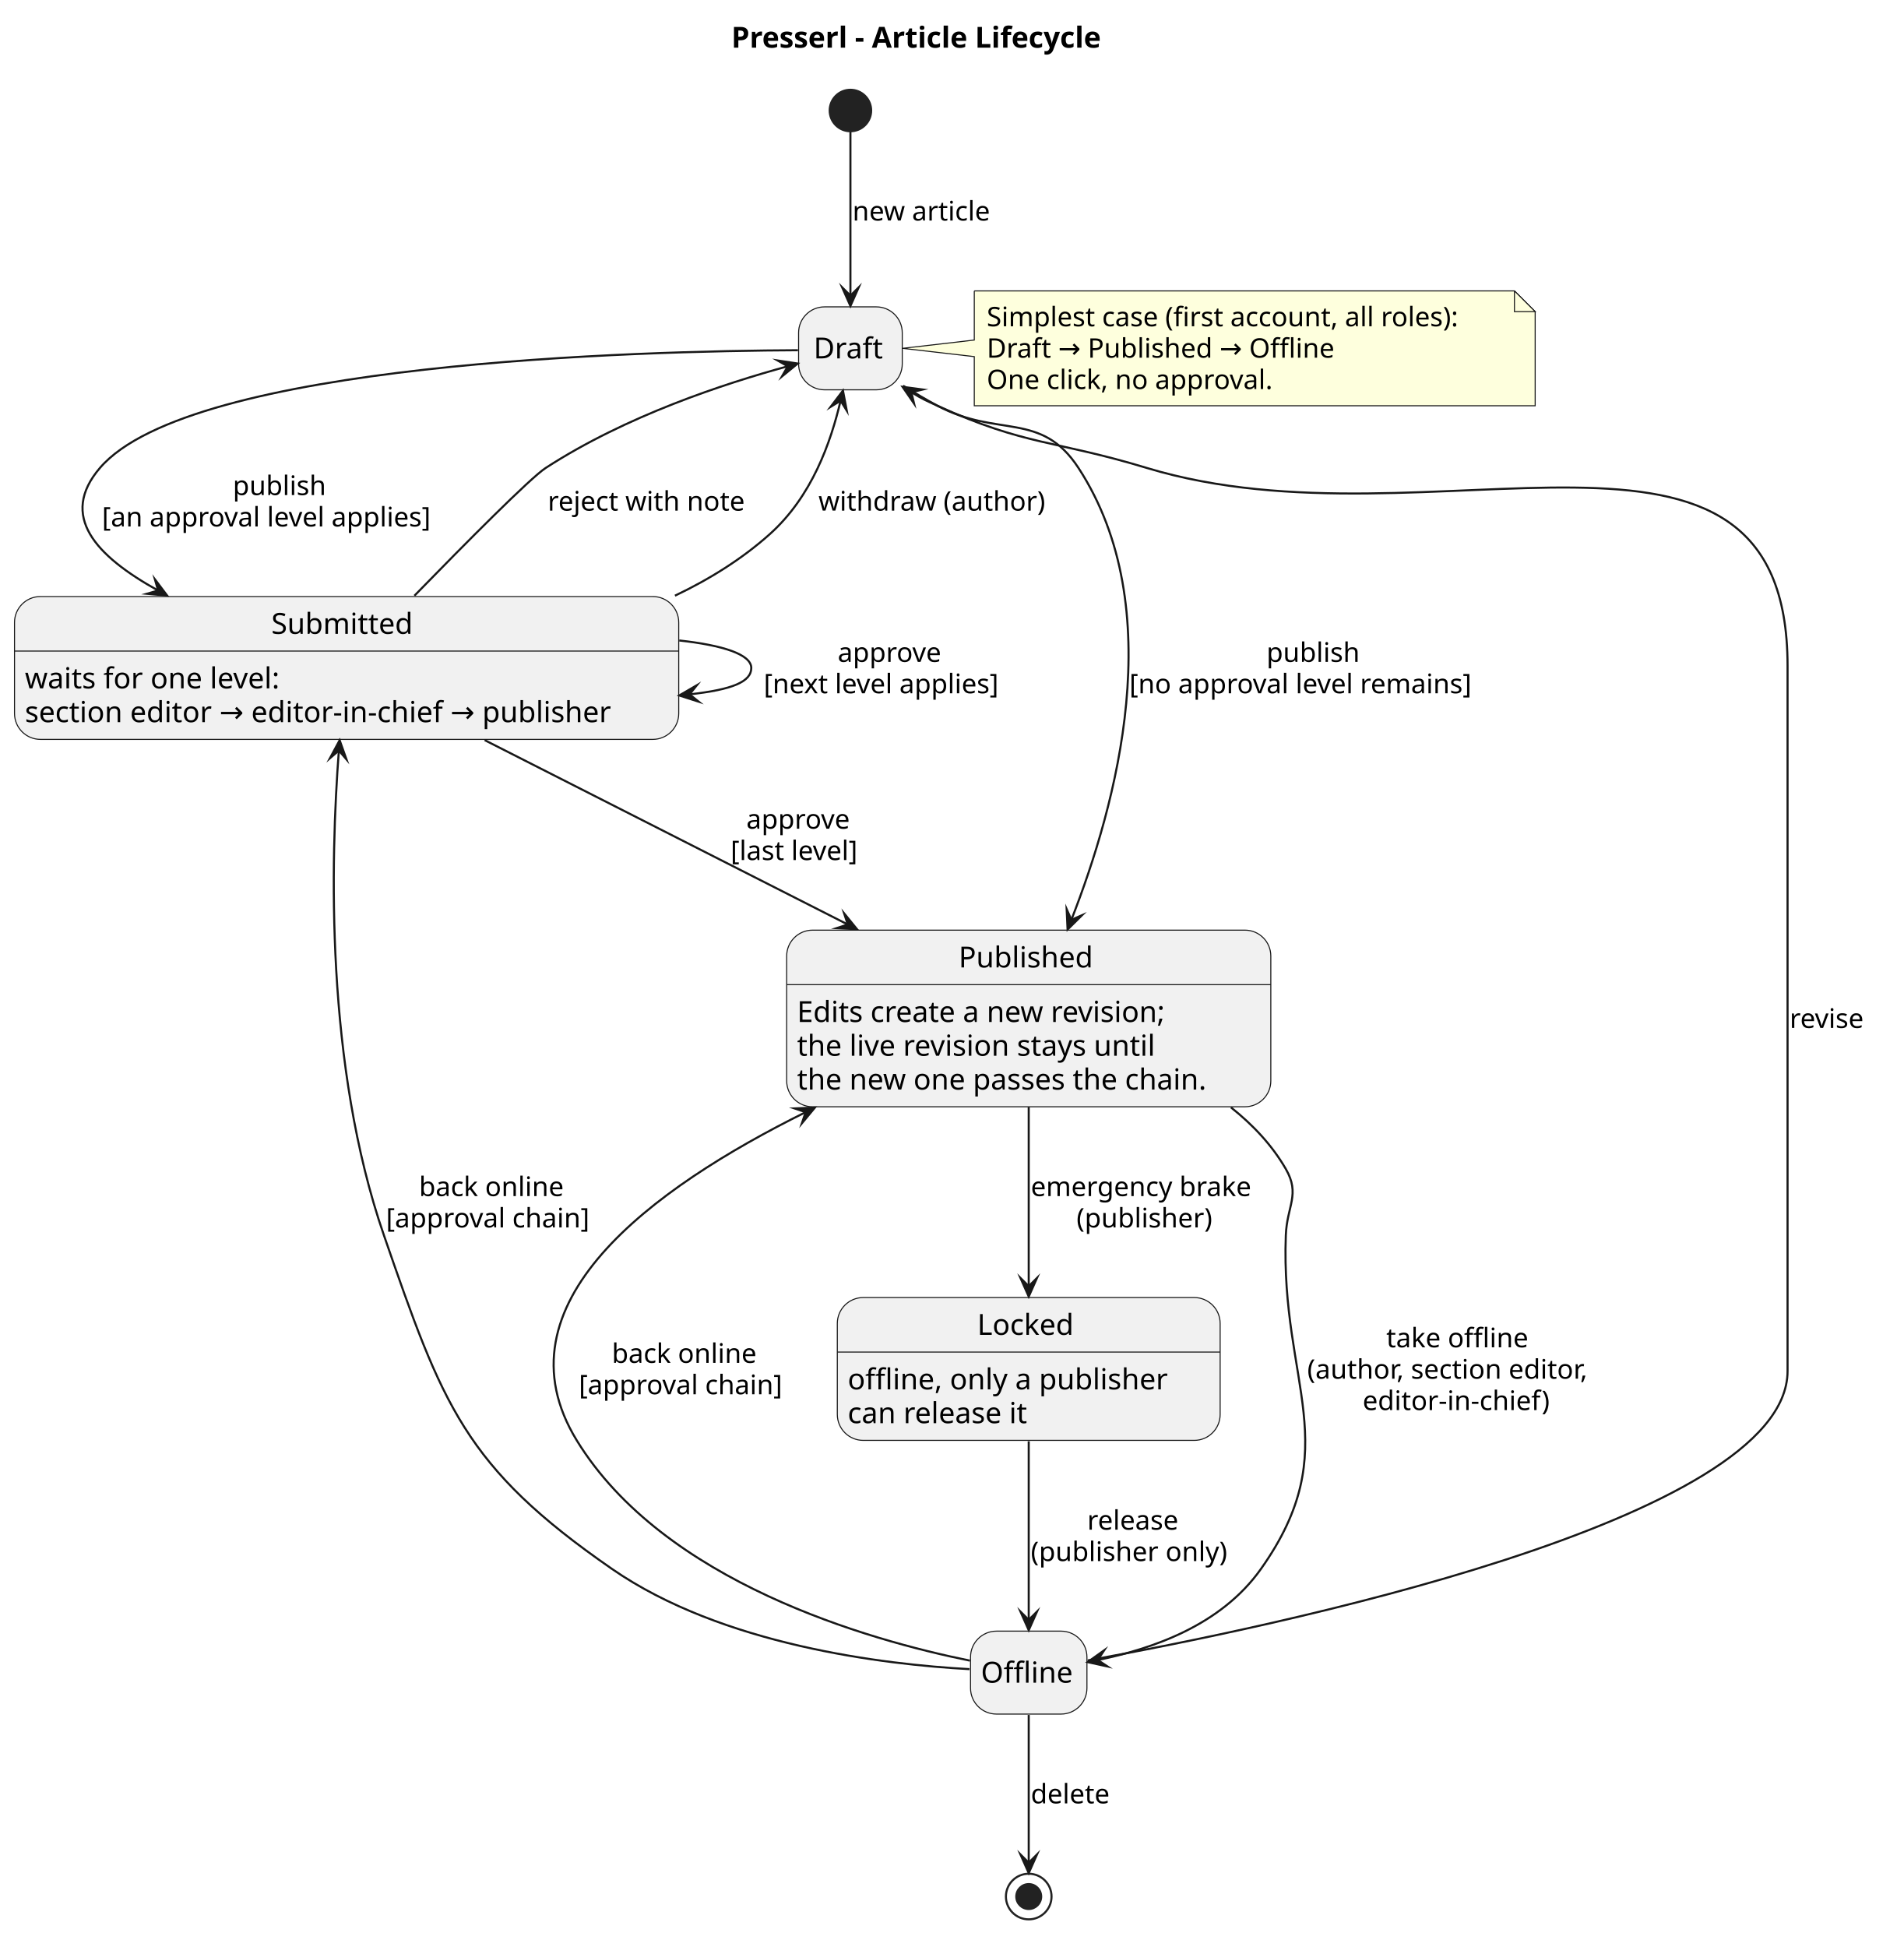
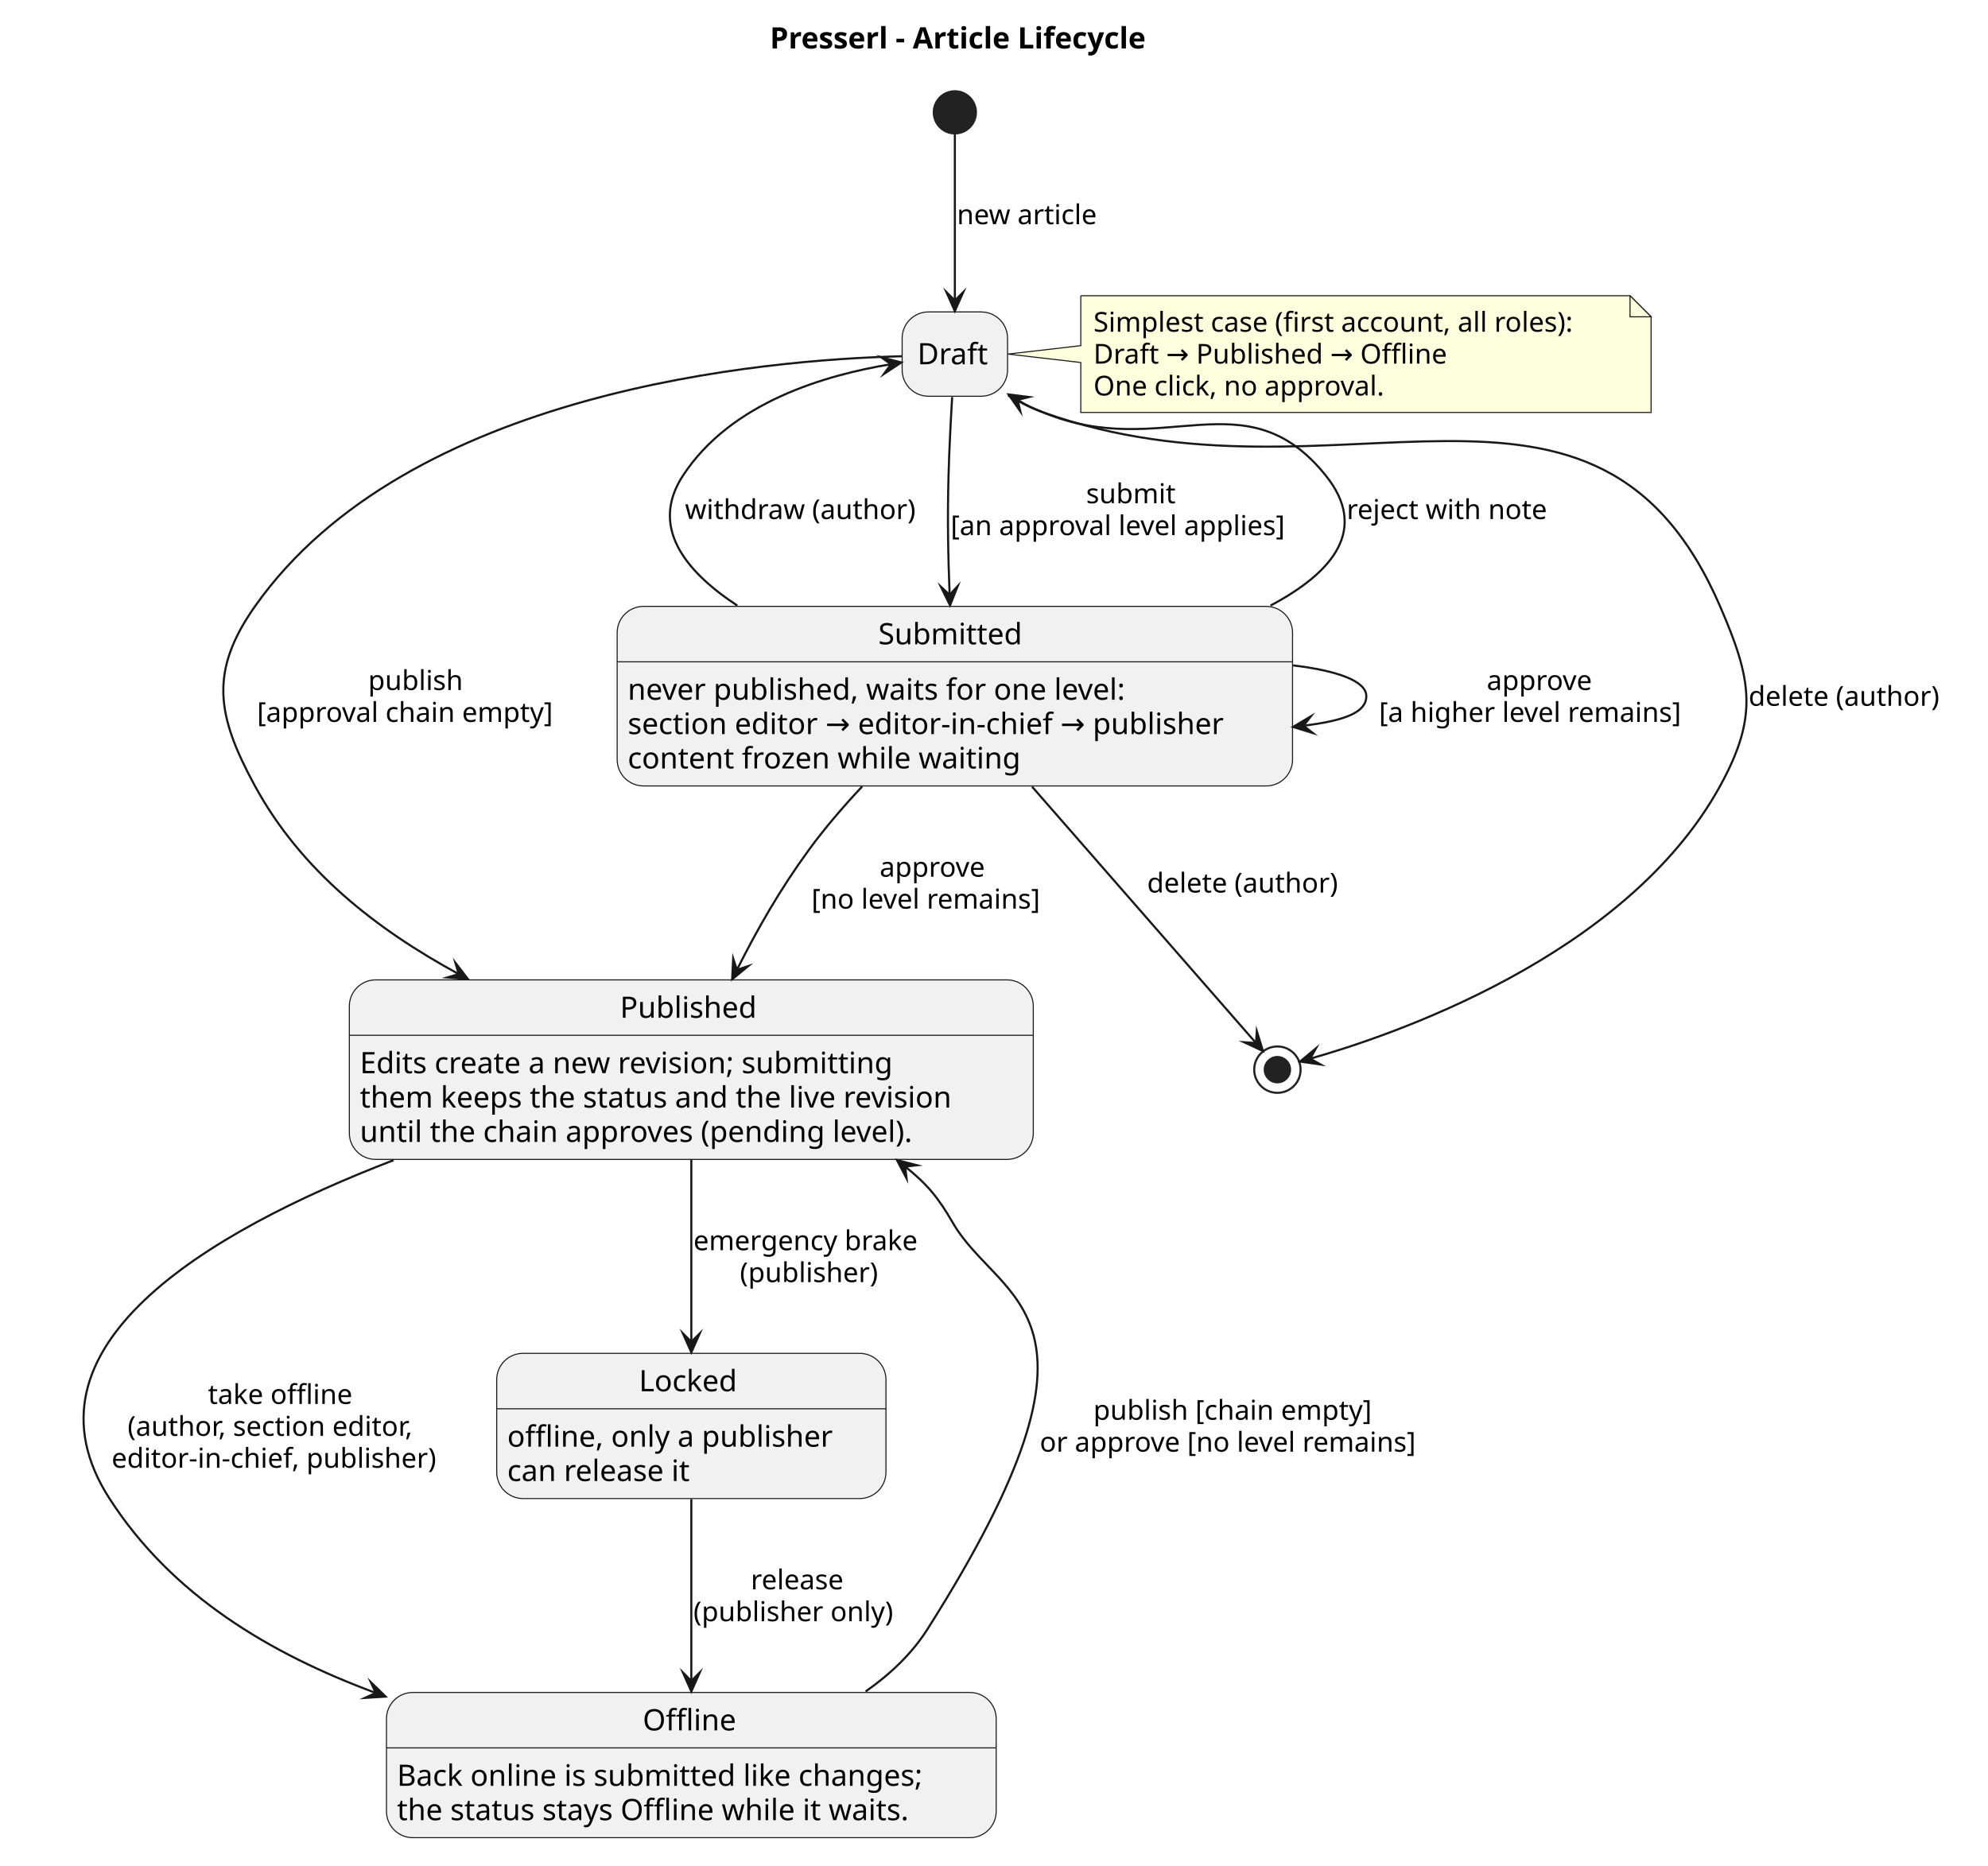
- <svg xmlns="http://www.w3.org/2000/svg" contentStyleType="text/css" data-diagram-type="STATE" height="939px" preserveAspectRatio="none" style="width:918px;height:939px;background:#FFFFFF;" version="1.1" viewBox="0 0 918 939" width="918px" zoomAndPan="magnify">
+ <svg xmlns="http://www.w3.org/2000/svg" contentStyleType="text/css" data-diagram-type="STATE" height="885px" preserveAspectRatio="none" style="width:943px;height:885px;background:#FFFFFF;" version="1.1" viewBox="0 0 943 885" width="943px" zoomAndPan="magnify">
  <defs />
  <g>
    <g class="title" data-source-line="1">
-       <text fill="#000000" font-family="Sans-Serif" font-size="14" font-weight="700" lengthAdjust="spacing" textLength="206.103" x="352.748" y="22.995">Presserl - Article Lifecycle</text>
+       <text fill="#000000" font-family="Sans-Serif" font-size="14" font-weight="700" lengthAdjust="spacing" textLength="206.103" x="365.199" y="22.995">Presserl - Article Lifecycle</text>
    </g>
-     <g class="entity" data-qualified-name="Submitted" data-source-line="23" id="ent0001">
-       <rect fill="#F1F1F1" height="68.891" rx="12.5" ry="12.5" style="stroke:#181818;stroke-width:0.5;" width="320.364" x="7" y="287.697" />
-       <line style="stroke:#181818;stroke-width:0.5;" x1="7" x2="327.364" y1="313.994" y2="313.994" />
-       <text fill="#000000" font-family="Sans-Serif" font-size="14" lengthAdjust="spacing" textLength="72.652" x="130.856" y="305.692">Submitted</text>
-       <text fill="#000000" font-family="Sans-Serif" font-size="14" lengthAdjust="spacing" textLength="133.362" x="12" y="331.989">waits for one level:</text>
-       <text fill="#000000" font-family="Sans-Serif" font-size="14" lengthAdjust="spacing" textLength="300.364" x="12" y="348.286">section editor → editor-in-chief → publisher</text>
+     <g class="entity" data-qualified-name="Submitted" data-source-line="22" id="ent0001">
+       <rect fill="#F1F1F1" height="85.188" rx="12.5" ry="12.5" style="stroke:#181818;stroke-width:0.5;" width="320.364" x="292.75" y="287.687" />
+       <line style="stroke:#181818;stroke-width:0.5;" x1="292.75" x2="613.114" y1="313.984" y2="313.984" />
+       <text fill="#000000" font-family="Sans-Serif" font-size="14" lengthAdjust="spacing" textLength="72.652" x="416.606" y="305.682">Submitted</text>
+       <text fill="#000000" font-family="Sans-Serif" font-size="14" lengthAdjust="spacing" textLength="254.946" x="297.75" y="331.979">never published, waits for one level:</text>
+       <text fill="#000000" font-family="Sans-Serif" font-size="14" lengthAdjust="spacing" textLength="300.364" x="297.75" y="348.276">section editor → editor-in-chief → publisher</text>
+       <text fill="#000000" font-family="Sans-Serif" font-size="14" lengthAdjust="spacing" textLength="198.81" x="297.75" y="364.573">content frozen while waiting</text>
    </g>
    <g class="entity" data-qualified-name="Published" data-source-line="25" id="ent0002">
-       <rect fill="#F1F1F1" height="85.188" rx="12.5" ry="12.5" style="stroke:#181818;stroke-width:0.5;" width="233.514" x="379.43" y="448.587" />
-       <line style="stroke:#181818;stroke-width:0.5;" x1="379.43" x2="612.944" y1="474.884" y2="474.884" />
-       <text fill="#000000" font-family="Sans-Serif" font-size="14" lengthAdjust="spacing" textLength="67.648" x="462.363" y="466.582">Published</text>
-       <text fill="#000000" font-family="Sans-Serif" font-size="14" lengthAdjust="spacing" textLength="194.352" x="384.43" y="492.879">Edits create a new revision;</text>
-       <text fill="#000000" font-family="Sans-Serif" font-size="14" lengthAdjust="spacing" textLength="188.576" x="384.43" y="509.176">the live revision stays until</text>
-       <text fill="#000000" font-family="Sans-Serif" font-size="14" lengthAdjust="spacing" textLength="213.514" x="384.43" y="525.473">the new one passes the chain.</text>
+       <rect fill="#F1F1F1" height="85.188" rx="12.5" ry="12.5" style="stroke:#181818;stroke-width:0.5;" width="324.432" x="165.71" y="464.877" />
+       <line style="stroke:#181818;stroke-width:0.5;" x1="165.71" x2="490.142" y1="491.174" y2="491.174" />
+       <text fill="#000000" font-family="Sans-Serif" font-size="14" lengthAdjust="spacing" textLength="67.648" x="294.102" y="482.872">Published</text>
+       <text fill="#000000" font-family="Sans-Serif" font-size="14" lengthAdjust="spacing" textLength="274.012" x="170.71" y="509.169">Edits create a new revision; submitting</text>
+       <text fill="#000000" font-family="Sans-Serif" font-size="14" lengthAdjust="spacing" textLength="304.432" x="170.71" y="525.466">them keeps the status and the live revision</text>
+       <text fill="#000000" font-family="Sans-Serif" font-size="14" lengthAdjust="spacing" textLength="284.594" x="170.71" y="541.763">until the chain approves (pending level).</text>
    </g>
-     <g class="entity" data-qualified-name="Locked" data-source-line="28" id="ent0003">
-       <rect fill="#F1F1F1" height="68.891" rx="12.5" ry="12.5" style="stroke:#181818;stroke-width:0.5;" width="184.644" x="403.86" y="625.777" />
-       <line style="stroke:#181818;stroke-width:0.5;" x1="403.86" x2="588.504" y1="652.074" y2="652.074" />
-       <text fill="#000000" font-family="Sans-Serif" font-size="14" lengthAdjust="spacing" textLength="49.67" x="471.347" y="643.772">Locked</text>
-       <text fill="#000000" font-family="Sans-Serif" font-size="14" lengthAdjust="spacing" textLength="164.644" x="408.86" y="670.069">offline, only a publisher</text>
-       <text fill="#000000" font-family="Sans-Serif" font-size="14" lengthAdjust="spacing" textLength="94.787" x="408.86" y="686.366">can release it</text>
+     <g class="entity" data-qualified-name="Offline" data-source-line="28" id="ent0003">
+       <rect fill="#F1F1F1" height="68.891" rx="12.5" ry="12.5" style="stroke:#181818;stroke-width:0.5;" width="289.22" x="183.32" y="802.957" />
+       <line style="stroke:#181818;stroke-width:0.5;" x1="183.32" x2="472.54" y1="829.254" y2="829.254" />
+       <text fill="#000000" font-family="Sans-Serif" font-size="14" lengthAdjust="spacing" textLength="46.143" x="304.859" y="820.952">Offline</text>
+       <text fill="#000000" font-family="Sans-Serif" font-size="14" lengthAdjust="spacing" textLength="269.22" x="188.32" y="847.249">Back online is submitted like changes;</text>
+       <text fill="#000000" font-family="Sans-Serif" font-size="14" lengthAdjust="spacing" textLength="263.026" x="188.32" y="863.546">the status stays Offline while it waits.</text>
    </g>
-     <g class="start_entity" data-qualified-name=".start." data-source-line="6" id="ent0004">
-       <ellipse cx="410.18" cy="53.297" fill="#222222" rx="10" ry="10" style="stroke:#222222;stroke-width:1;" />
+     <g class="entity" data-qualified-name="Locked" data-source-line="30" id="ent0004">
+       <rect fill="#F1F1F1" height="68.891" rx="12.5" ry="12.5" style="stroke:#181818;stroke-width:0.5;" width="184.644" x="235.61" y="642.067" />
+       <line style="stroke:#181818;stroke-width:0.5;" x1="235.61" x2="420.254" y1="668.364" y2="668.364" />
+       <text fill="#000000" font-family="Sans-Serif" font-size="14" lengthAdjust="spacing" textLength="49.67" x="303.097" y="660.062">Locked</text>
+       <text fill="#000000" font-family="Sans-Serif" font-size="14" lengthAdjust="spacing" textLength="164.644" x="240.61" y="686.359">offline, only a publisher</text>
+       <text fill="#000000" font-family="Sans-Serif" font-size="14" lengthAdjust="spacing" textLength="94.787" x="240.61" y="702.656">can release it</text>
    </g>
-     <rect fill="#F1F1F1" height="40" rx="12.5" ry="12.5" style="stroke:#181818;stroke-width:0.5;" width="50" x="385.18" y="147.997" />
-     <text fill="#000000" font-family="Sans-Serif" font-size="14" lengthAdjust="spacing" textLength="35.533" x="392.413" y="172.844">Draft</text>
-     <rect fill="#F1F1F1" height="40" rx="12.5" ry="12.5" style="stroke:#181818;stroke-width:0.5;" width="56.143" x="468.11" y="786.667" />
-     <text fill="#000000" font-family="Sans-Serif" font-size="14" lengthAdjust="spacing" textLength="46.143" x="473.11" y="811.514">Offline</text>
-     <g class="end_entity" data-qualified-name=".end." data-source-line="21" id="ent0020">
-       <ellipse cx="496.18" cy="914.667" fill="none" rx="11" ry="11" style="stroke:#222222;stroke-width:1;" />
-       <ellipse cx="496.18" cy="914.667" fill="#222222" rx="6" ry="6" style="stroke:#222222;stroke-width:1;" />
+     <g class="start_entity" data-qualified-name=".start." data-source-line="6" id="ent0005">
+       <ellipse cx="452.93" cy="53.297" fill="#222222" rx="10" ry="10" style="stroke:#222222;stroke-width:1;" />
    </g>
-     <g class="entity" data-qualified-name="GMN22" data-source-line="32" id="ent0023">
-       <path d="M469.92,140.297 L469.92,163.997 L435.32,167.997 L469.92,171.997 L469.92,195.695 A0,0 0 0 0 469.92,195.695 L740.446,195.695 A0,0 0 0 0 740.446,195.695 L740.446,150.297 L730.446,140.297 L469.92,140.297 A0,0 0 0 0 469.92,140.297" fill="#FEFFDD" style="stroke:#181818;stroke-width:0.5;" />
-       <path d="M730.446,140.297 L730.446,150.297 L740.446,150.297 L730.446,140.297" fill="#FEFFDD" style="stroke:#181818;stroke-width:0.5;" />
-       <text fill="#000000" font-family="Sans-Serif" font-size="13" lengthAdjust="spacing" textLength="249.526" x="475.92" y="157.364">Simplest case (first account, all roles):</text>
-       <text fill="#000000" font-family="Sans-Serif" font-size="13" lengthAdjust="spacing" textLength="176.973" x="475.92" y="172.497">Draft → Published → Offline</text>
-       <text fill="#000000" font-family="Sans-Serif" font-size="13" lengthAdjust="spacing" textLength="149.411" x="475.92" y="187.629">One click, no approval.</text>
+     <rect fill="#F1F1F1" height="40" rx="12.5" ry="12.5" style="stroke:#181818;stroke-width:0.5;" width="50" x="427.93" y="147.987" />
+     <text fill="#000000" font-family="Sans-Serif" font-size="14" lengthAdjust="spacing" textLength="35.533" x="435.163" y="172.834">Draft</text>
+     <g class="end_entity" data-qualified-name=".end." data-source-line="14" id="ent0014">
+       <ellipse cx="605.93" cy="507.477" fill="none" rx="11" ry="11" style="stroke:#222222;stroke-width:1;" />
+       <ellipse cx="605.93" cy="507.477" fill="#222222" rx="6" ry="6" style="stroke:#222222;stroke-width:1;" />
    </g>
-     <g class="link" data-entity-1="ent0004" data-entity-2="ent0005" data-link-type="dependency" data-source-line="6" id="lnk6">
-       <path d="M410.18,63.527 C410.18,81.817 410.18,118.047 410.18,142.577" fill="none" id="*start*-to-Draft" style="stroke:#181818;stroke-width:1;" />
-       <polygon fill="#181818" points="410.18,147.577,414.18,138.577,410.18,142.577,406.18,138.577,410.18,147.577" style="stroke:#181818;stroke-width:1;stroke-linejoin:miter;stroke-miterlimit:10;" />
-       <text fill="#000000" font-family="Sans-Serif" font-size="13" lengthAdjust="spacing" textLength="71.779" x="411.18" y="106.364">new article</text>
+     <g class="entity" data-qualified-name="GMN21" data-source-line="34" id="ent0022">
+       <path d="M512.67,140.297 L512.67,163.987 L478.07,167.987 L512.67,171.987 L512.67,195.695 A0,0 0 0 0 512.67,195.695 L783.196,195.695 A0,0 0 0 0 783.196,195.695 L783.196,150.297 L773.196,140.297 L512.67,140.297 A0,0 0 0 0 512.67,140.297" fill="#FEFFDD" style="stroke:#181818;stroke-width:0.5;" />
+       <path d="M773.196,140.297 L773.196,150.297 L783.196,150.297 L773.196,140.297" fill="#FEFFDD" style="stroke:#181818;stroke-width:0.5;" />
+       <text fill="#000000" font-family="Sans-Serif" font-size="13" lengthAdjust="spacing" textLength="249.526" x="518.67" y="157.364">Simplest case (first account, all roles):</text>
+       <text fill="#000000" font-family="Sans-Serif" font-size="13" lengthAdjust="spacing" textLength="176.973" x="518.67" y="172.497">Draft → Published → Offline</text>
+       <text fill="#000000" font-family="Sans-Serif" font-size="13" lengthAdjust="spacing" textLength="149.411" x="518.67" y="187.629">One click, no approval.</text>
    </g>
-     <g class="link" data-entity-1="ent0005" data-entity-2="ent0002" data-link-type="dependency" data-source-line="8" id="lnk7">
-       <path d="M435.58,186.007 C440.97,189.367 446.7,192.767 452.18,195.697 C481.31,211.267 502.14,198.027 520.18,225.697 C564.37,293.487 538.512,387.971 516.742,443.62" fill="none" id="Draft-to-Published" style="stroke:#181818;stroke-width:1;" />
-       <polygon fill="#181818" points="514.92,448.277,521.924,441.353,516.742,443.62,514.474,438.438,514.92,448.277" style="stroke:#181818;stroke-width:1;stroke-linejoin:miter;stroke-miterlimit:10;" />
-       <text fill="#000000" font-family="Sans-Serif" font-size="13" lengthAdjust="spacing" textLength="46.979" x="610.852" y="319.214">publish</text>
-       <text fill="#000000" font-family="Sans-Serif" font-size="13" lengthAdjust="spacing" textLength="179.283" x="544.7" y="334.347">[no approval level remains]</text>
+     <g class="link" data-entity-1="ent0005" data-entity-2="ent0006" data-link-type="dependency" data-source-line="6" id="lnk7">
+       <path d="M452.93,63.517 C452.93,81.807 452.93,118.037 452.93,142.577" fill="none" id="*start*-to-Draft" style="stroke:#181818;stroke-width:1;" />
+       <polygon fill="#181818" points="452.93,147.577,456.93,138.577,452.93,142.577,448.93,138.577,452.93,147.577" style="stroke:#181818;stroke-width:1;stroke-linejoin:miter;stroke-miterlimit:10;" />
+       <text fill="#000000" font-family="Sans-Serif" font-size="13" lengthAdjust="spacing" textLength="71.779" x="453.93" y="106.364">new article</text>
    </g>
-     <g class="link" data-entity-1="ent0005" data-entity-2="ent0001" data-link-type="dependency" data-source-line="9" id="lnk8">
-       <path d="M384.87,168.907 C309.96,169.237 91.86,174.647 48.18,225.697 C28.38,248.837 46.019,268.02 76.259,284.81" fill="none" id="Draft-to-Submitted" style="stroke:#181818;stroke-width:1;" />
-       <polygon fill="#181818" points="80.63,287.237,74.703,279.371,76.259,284.81,70.82,286.365,80.63,287.237" style="stroke:#181818;stroke-width:1;stroke-linejoin:miter;stroke-miterlimit:10;" />
-       <text fill="#000000" font-family="Sans-Serif" font-size="13" lengthAdjust="spacing" textLength="46.979" x="112.272" y="238.764">publish</text>
-       <text fill="#000000" font-family="Sans-Serif" font-size="13" lengthAdjust="spacing" textLength="173.164" x="49.18" y="253.897">[an approval level applies]</text>
+     <g class="link" data-entity-1="ent0006" data-entity-2="ent0002" data-link-type="dependency" data-source-line="8" id="lnk8">
+       <path d="M427.73,169.017 C363.45,170.627 193.37,184.857 120.93,287.687 C99.12,318.647 102.82,339.627 120.93,372.877 C142.93,413.257 178.559,440.886 217.589,462.136" fill="none" id="Draft-to-Published" style="stroke:#181818;stroke-width:1;" />
+       <polygon fill="#181818" points="221.98,464.527,215.988,456.71,217.589,462.136,212.163,463.736,221.98,464.527" style="stroke:#181818;stroke-width:1;stroke-linejoin:miter;stroke-miterlimit:10;" />
+       <text fill="#000000" font-family="Sans-Serif" font-size="13" lengthAdjust="spacing" textLength="46.979" x="174.619" y="327.354">publish</text>
+       <text fill="#000000" font-family="Sans-Serif" font-size="13" lengthAdjust="spacing" textLength="152.356" x="121.93" y="342.487">[approval chain empty]</text>
    </g>
-     <g class="link" data-entity-1="ent0001" data-entity-2="ent0005" data-link-type="dependency" data-source-line="12" id="lnk11">
-       <path d="M199.88,287.297 C224.73,261.797 255.86,230.447 263.18,225.697 C302.2,200.397 349.398,185.018 379.948,176.648" fill="none" id="Submitted-to-Draft" style="stroke:#181818;stroke-width:1;" />
-       <polygon fill="#181818" points="384.77,175.327,375.033,173.847,379.948,176.648,377.147,181.563,384.77,175.327" style="stroke:#181818;stroke-width:1;stroke-linejoin:miter;stroke-miterlimit:10;" />
-       <text fill="#000000" font-family="Sans-Serif" font-size="13" lengthAdjust="spacing" textLength="102.331" x="264.18" y="246.264">reject with note</text>
+     <g class="link" data-entity-1="ent0006" data-entity-2="ent0001" data-link-type="dependency" data-source-line="9" id="lnk9">
+       <path d="M451.65,188.397 C450.99,199.347 450.26,213.277 449.93,225.687 C449.39,245.927 449.714,263.381 450.454,282.201" fill="none" id="Draft-to-Submitted" style="stroke:#181818;stroke-width:1;" />
+       <polygon fill="#181818" points="450.65,287.197,454.293,278.047,450.454,282.201,446.3,278.361,450.65,287.197" style="stroke:#181818;stroke-width:1;stroke-linejoin:miter;stroke-miterlimit:10;" />
+       <text fill="#000000" font-family="Sans-Serif" font-size="13" lengthAdjust="spacing" textLength="44.637" x="515.194" y="238.754">submit</text>
+       <text fill="#000000" font-family="Sans-Serif" font-size="13" lengthAdjust="spacing" textLength="173.164" x="450.93" y="253.887">[an approval level applies]</text>
    </g>
-     <g class="link" data-entity-1="ent0001" data-entity-2="ent0005" data-link-type="dependency" data-source-line="13" id="lnk12">
-       <path d="M325.55,287.287 C342.11,279.397 357.77,269.677 371.18,257.697 C391.63,239.437 400.704,213.334 405.434,193.244" fill="none" id="Submitted-to-Draft-1" style="stroke:#181818;stroke-width:1;" />
-       <polygon fill="#181818" points="406.58,188.377,400.624,196.221,405.434,193.244,408.411,198.054,406.58,188.377" style="stroke:#181818;stroke-width:1;stroke-linejoin:miter;stroke-miterlimit:10;" />
-       <text fill="#000000" font-family="Sans-Serif" font-size="13" lengthAdjust="spacing" textLength="116.892" x="394.77" y="246.264">withdraw (author)</text>
+     <g class="link" data-entity-1="ent0001" data-entity-2="ent0006" data-link-type="dependency" data-source-line="12" id="lnk12">
+       <path d="M602.67,287.297 C632.51,271.467 649.21,251.017 628.93,225.687 C590.78,178.057 551.3,219.077 494.93,195.687 C489.34,193.377 487.948,192.915 482.658,189.715" fill="none" id="Submitted-to-Draft" style="stroke:#181818;stroke-width:1;" />
+       <polygon fill="#181818" points="478.38,187.127,484.01,195.208,482.658,189.715,488.151,188.363,478.38,187.127" style="stroke:#181818;stroke-width:1;stroke-linejoin:miter;stroke-miterlimit:10;" />
+       <text fill="#000000" font-family="Sans-Serif" font-size="13" lengthAdjust="spacing" textLength="102.331" x="638.79" y="246.254">reject with note</text>
    </g>
-     <g class="link" data-entity-1="ent0001" data-entity-2="ent0001" data-link-type="dependency" data-source-line="10" id="lnk9">
-       <path d="M327.61,308.887 C348.52,311.167 362.36,315.587 362.36,322.147 C362.36,328.707 353.49,332.585 332.58,334.865" fill="none" id="Submitted-to-Submitted" style="stroke:#181818;stroke-width:1;" />
-       <polygon fill="#181818" points="327.61,335.407,336.991,338.408,332.58,334.865,336.123,330.455,327.61,335.407" style="stroke:#181818;stroke-width:1;stroke-linejoin:miter;stroke-miterlimit:10;" />
-       <text fill="#000000" font-family="Sans-Serif" font-size="13" lengthAdjust="spacing" textLength="53.46" x="404.037" y="319.214">approve</text>
-       <text fill="#000000" font-family="Sans-Serif" font-size="13" lengthAdjust="spacing" textLength="124.814" x="368.36" y="334.347">[next level applies]</text>
+     <g class="link" data-entity-1="ent0001" data-entity-2="ent0006" data-link-type="dependency" data-source-line="13" id="lnk13">
+       <path d="M349.73,287.307 C324.32,270.597 308.31,249.627 323.93,225.687 C346.86,190.557 392.028,177.866 422.608,172.786" fill="none" id="Submitted-to-Draft-1" style="stroke:#181818;stroke-width:1;" />
+       <polygon fill="#181818" points="427.54,171.967,418.006,169.496,422.608,172.786,419.317,177.388,427.54,171.967" style="stroke:#181818;stroke-width:1;stroke-linejoin:miter;stroke-miterlimit:10;" />
+       <text fill="#000000" font-family="Sans-Serif" font-size="13" lengthAdjust="spacing" textLength="116.892" x="324.93" y="246.254">withdraw (author)</text>
    </g>
-     <g class="link" data-entity-1="ent0001" data-entity-2="ent0002" data-link-type="dependency" data-source-line="11" id="lnk10">
-       <path d="M233.76,356.947 C285.58,383.257 353.332,417.653 408.892,445.863" fill="none" id="Submitted-to-Published" style="stroke:#181818;stroke-width:1;" />
-       <polygon fill="#181818" points="413.35,448.127,407.136,440.486,408.892,445.863,403.514,447.619,413.35,448.127" style="stroke:#181818;stroke-width:1;stroke-linejoin:miter;stroke-miterlimit:10;" />
-       <text fill="#000000" font-family="Sans-Serif" font-size="13" lengthAdjust="spacing" textLength="53.46" x="359.969" y="399.654">approve</text>
-       <text fill="#000000" font-family="Sans-Serif" font-size="13" lengthAdjust="spacing" textLength="68.637" x="352.38" y="414.787">[last level]</text>
+     <g class="link" data-entity-1="ent0001" data-entity-2="ent0001" data-link-type="dependency" data-source-line="10" id="lnk10">
+       <path d="M613.35,315.677 C634.27,318.197 648.11,323.057 648.11,330.287 C648.11,337.507 639.234,341.781 618.314,344.291" fill="none" id="Submitted-to-Submitted" style="stroke:#181818;stroke-width:1;" />
+       <polygon fill="#181818" points="613.35,344.887,622.762,347.786,618.314,344.291,621.809,339.843,613.35,344.887" style="stroke:#181818;stroke-width:1;stroke-linejoin:miter;stroke-miterlimit:10;" />
+       <text fill="#000000" font-family="Sans-Serif" font-size="13" lengthAdjust="spacing" textLength="53.46" x="705.231" y="327.354">approve</text>
+       <text fill="#000000" font-family="Sans-Serif" font-size="13" lengthAdjust="spacing" textLength="155.702" x="654.11" y="342.487">[a higher level remains]</text>
    </g>
-     <g class="link" data-entity-1="ent0002" data-entity-2="ent0013" data-link-type="dependency" data-source-line="15" id="lnk14">
-       <path d="M593.72,534.087 C604.25,542.427 613.53,552.257 620.18,563.777 C627.29,576.097 620.71,581.567 620.18,595.777 C617.51,667.437 649.64,698.157 608.18,756.667 C588.86,783.947 555.818,795.205 529.479,800.595" fill="none" id="Published-to-Offline" style="stroke:#181818;stroke-width:1;" />
-       <polygon fill="#181818" points="524.58,801.597,534.199,803.711,529.479,800.595,532.595,795.874,524.58,801.597" style="stroke:#181818;stroke-width:1;stroke-linejoin:miter;stroke-miterlimit:10;" />
-       <text fill="#000000" font-family="Sans-Serif" font-size="13" lengthAdjust="spacing" textLength="73.29" x="668.644" y="649.784">take offline</text>
-       <text fill="#000000" font-family="Sans-Serif" font-size="13" lengthAdjust="spacing" textLength="149.519" x="630.53" y="664.917">(author, section editor,</text>
-       <text fill="#000000" font-family="Sans-Serif" font-size="13" lengthAdjust="spacing" textLength="96.135" x="657.222" y="680.049">editor-in-chief)</text>
+     <g class="link" data-entity-1="ent0001" data-entity-2="ent0002" data-link-type="dependency" data-source-line="11" id="lnk11">
+       <path d="M408.96,373.137 C400.17,382.517 391.37,392.707 383.93,402.877 C369.93,422.027 359.369,440.621 349.549,460.121" fill="none" id="Submitted-to-Published" style="stroke:#181818;stroke-width:1;" />
+       <polygon fill="#181818" points="347.3,464.587,354.921,458.348,349.549,460.121,347.775,454.75,347.3,464.587" style="stroke:#181818;stroke-width:1;stroke-linejoin:miter;stroke-miterlimit:10;" />
+       <text fill="#000000" font-family="Sans-Serif" font-size="13" lengthAdjust="spacing" textLength="53.46" x="417.255" y="415.944">approve</text>
+       <text fill="#000000" font-family="Sans-Serif" font-size="13" lengthAdjust="spacing" textLength="118.111" x="384.93" y="431.077">[no level remains]</text>
    </g>
-     <g class="link" data-entity-1="ent0013" data-entity-2="ent0002" data-link-type="dependency" data-source-line="17" id="lnk16">
-       <path d="M467.82,800.897 C418.96,790.987 320.13,763.107 278.18,694.667 C237.89,628.937 314.2,573.247 388.58,536.378" fill="none" id="Offline-to-Published" style="stroke:#181818;stroke-width:1;" />
-       <polygon fill="#181818" points="393.06,534.157,383.22,534.57,388.58,536.378,386.773,541.738,393.06,534.157" style="stroke:#181818;stroke-width:1;stroke-linejoin:miter;stroke-miterlimit:10;" />
-       <text fill="#000000" font-family="Sans-Serif" font-size="13" lengthAdjust="spacing" textLength="74.68" x="295.1" y="657.284">back online</text>
-       <text fill="#000000" font-family="Sans-Serif" font-size="13" lengthAdjust="spacing" textLength="106.52" x="279.18" y="672.417">[approval chain]</text>
+     <g class="link" data-entity-1="ent0006" data-entity-2="ent0014" data-link-type="dependency" data-source-line="14" id="lnk15">
+       <path d="M478.2,187.587 C483.51,190.747 489.23,193.667 494.93,195.687 C634.76,245.417 757,151.477 815.93,287.687 C830.96,322.437 834.15,339.687 815.93,372.877 C771.11,454.507 657.752,492.017 621.482,502.267" fill="none" id="Draft-to-*end*" style="stroke:#181818;stroke-width:1;" />
+       <polygon fill="#181818" points="616.67,503.627,626.419,505.029,621.482,502.267,624.243,497.33,616.67,503.627" style="stroke:#181818;stroke-width:1;stroke-linejoin:miter;stroke-miterlimit:10;" />
+       <text fill="#000000" font-family="Sans-Serif" font-size="13" lengthAdjust="spacing" textLength="98.071" x="829.43" y="334.854">delete (author)</text>
    </g>
-     <g class="link" data-entity-1="ent0002" data-entity-2="ent0003" data-link-type="dependency" data-source-line="16" id="lnk15">
-       <path d="M496.18,533.907 C496.18,562.117 496.18,593.917 496.18,620.317" fill="none" id="Published-to-Locked" style="stroke:#181818;stroke-width:1;" />
-       <polygon fill="#181818" points="496.18,625.317,500.18,616.317,496.18,620.317,492.18,616.317,496.18,625.317" style="stroke:#181818;stroke-width:1;stroke-linejoin:miter;stroke-miterlimit:10;" />
-       <text fill="#000000" font-family="Sans-Serif" font-size="13" lengthAdjust="spacing" textLength="114.556" x="497.18" y="576.844">emergency brake</text>
-       <text fill="#000000" font-family="Sans-Serif" font-size="13" lengthAdjust="spacing" textLength="70.465" x="519.225" y="591.977">(publisher)</text>
+     <g class="link" data-entity-1="ent0001" data-entity-2="ent0014" data-link-type="dependency" data-source-line="15" id="lnk16">
+       <path d="M489.58,373.247 C526.35,415.357 576.891,473.221 595.781,494.851" fill="none" id="Submitted-to-*end*" style="stroke:#181818;stroke-width:1;" />
+       <polygon fill="#181818" points="599.07,498.617,596.163,489.207,595.781,494.851,590.137,494.469,599.07,498.617" style="stroke:#181818;stroke-width:1;stroke-linejoin:miter;stroke-miterlimit:10;" />
+       <text fill="#000000" font-family="Sans-Serif" font-size="13" lengthAdjust="spacing" textLength="98.071" x="544.13" y="423.444">delete (author)</text>
    </g>
-     <g class="link" data-entity-1="ent0013" data-entity-2="ent0001" data-link-type="dependency" data-source-line="18" id="lnk17">
-       <path d="M467.61,804.997 C426.12,802.727 348.35,793.447 295.18,756.667 C223.94,707.387 213.48,677.647 185.18,595.777 C156.82,513.737 159.43,414.652 163.44,361.982" fill="none" id="Offline-to-Submitted" style="stroke:#181818;stroke-width:1;" />
-       <polygon fill="#181818" points="163.82,356.997,159.148,365.667,163.44,361.982,167.125,366.275,163.82,356.997" style="stroke:#181818;stroke-width:1;stroke-linejoin:miter;stroke-miterlimit:10;" />
-       <text fill="#000000" font-family="Sans-Serif" font-size="13" lengthAdjust="spacing" textLength="74.68" x="202.1" y="576.844">back online</text>
-       <text fill="#000000" font-family="Sans-Serif" font-size="13" lengthAdjust="spacing" textLength="106.52" x="186.18" y="591.977">[approval chain]</text>
+     <g class="link" data-entity-1="ent0002" data-entity-2="ent0003" data-link-type="dependency" data-source-line="17" id="lnk17">
+       <path d="M186.71,550.417 C97.11,584.887 6,639.627 51.93,710.957 C81.57,756.977 127.981,784.57 178.231,803.18" fill="none" id="Published-to-Offline" style="stroke:#181818;stroke-width:1;" />
+       <polygon fill="#181818" points="182.92,804.917,175.869,798.04,178.231,803.18,173.091,805.542,182.92,804.917" style="stroke:#181818;stroke-width:1;stroke-linejoin:miter;stroke-miterlimit:10;" />
+       <text fill="#000000" font-family="Sans-Serif" font-size="13" lengthAdjust="spacing" textLength="73.29" x="98.646" y="666.074">take offline</text>
+       <text fill="#000000" font-family="Sans-Serif" font-size="13" lengthAdjust="spacing" textLength="149.519" x="60.531" y="681.207">(author, section editor,</text>
+       <text fill="#000000" font-family="Sans-Serif" font-size="13" lengthAdjust="spacing" textLength="164.722" x="52.93" y="696.339">editor-in-chief, publisher)</text>
    </g>
-     <g class="link" data-entity-1="ent0003" data-entity-2="ent0013" data-link-type="dependency" data-source-line="19" id="lnk18">
-       <path d="M496.18,695.087 C496.18,723.437 496.18,757.897 496.18,781.217" fill="none" id="Locked-to-Offline" style="stroke:#181818;stroke-width:1;" />
-       <polygon fill="#181818" points="496.18,786.217,500.18,777.217,496.18,781.217,492.18,777.217,496.18,786.217" style="stroke:#181818;stroke-width:1;stroke-linejoin:miter;stroke-miterlimit:10;" />
-       <text fill="#000000" font-family="Sans-Serif" font-size="13" lengthAdjust="spacing" textLength="47.69" x="524.383" y="737.734">release</text>
-       <text fill="#000000" font-family="Sans-Serif" font-size="13" lengthAdjust="spacing" textLength="102.096" x="497.18" y="752.867">(publisher only)</text>
+     <g class="link" data-entity-1="ent0003" data-entity-2="ent0002" data-link-type="dependency" data-source-line="19" id="lnk19">
+       <path d="M410.62,802.477 C422.12,794.417 432.51,784.657 439.93,772.957 C536.13,621.187 474.39,618.977 451.93,580.067 C445.28,568.547 439.909,561.821 429.38,553.481" fill="none" id="Offline-to-Published" style="stroke:#181818;stroke-width:1;" />
+       <polygon fill="#181818" points="425.46,550.377,430.032,559.1,429.38,553.481,434.999,552.829,425.46,550.377" style="stroke:#181818;stroke-width:1;stroke-linejoin:miter;stroke-miterlimit:10;" />
+       <text fill="#000000" font-family="Sans-Serif" font-size="13" lengthAdjust="spacing" textLength="142.295" x="518.619" y="673.574">publish [chain empty]</text>
+       <text fill="#000000" font-family="Sans-Serif" font-size="13" lengthAdjust="spacing" textLength="193.134" x="493.2" y="688.707">or approve [no level remains]</text>
    </g>
-     <g class="link" data-entity-1="ent0013" data-entity-2="ent0005" data-link-type="dependency" data-source-line="20" id="lnk19">
-       <path d="M524.6,800.807 C610.59,785.297 862.18,733.717 862.18,661.217 C862.18,321.147 862.18,321.147 862.18,321.147 C862.18,177.407 690.74,267.377 553.18,225.697 C508.37,212.117 494.8,215.117 452.18,195.697 C446.52,193.117 444.981,192.492 439.572,189.172" fill="none" id="Offline-to-Draft" style="stroke:#181818;stroke-width:1;" />
-       <polygon fill="#181818" points="435.31,186.557,440.889,194.673,439.572,189.172,445.073,187.855,435.31,186.557" style="stroke:#181818;stroke-width:1;stroke-linejoin:miter;stroke-miterlimit:10;" />
-       <text fill="#000000" font-family="Sans-Serif" font-size="13" lengthAdjust="spacing" textLength="39.419" x="863.18" y="495.754">revise</text>
+     <g class="link" data-entity-1="ent0002" data-entity-2="ent0004" data-link-type="dependency" data-source-line="18" id="lnk18">
+       <path d="M327.93,550.197 C327.93,578.407 327.93,610.197 327.93,636.607" fill="none" id="Published-to-Locked" style="stroke:#181818;stroke-width:1;" />
+       <polygon fill="#181818" points="327.93,641.607,331.93,632.607,327.93,636.607,323.93,632.607,327.93,641.607" style="stroke:#181818;stroke-width:1;stroke-linejoin:miter;stroke-miterlimit:10;" />
+       <text fill="#000000" font-family="Sans-Serif" font-size="13" lengthAdjust="spacing" textLength="114.556" x="328.93" y="593.134">emergency brake</text>
+       <text fill="#000000" font-family="Sans-Serif" font-size="13" lengthAdjust="spacing" textLength="70.465" x="350.975" y="608.267">(publisher)</text>
    </g>
-     <g class="link" data-entity-1="ent0013" data-entity-2="ent0020" data-link-type="dependency" data-source-line="21" id="lnk21">
-       <path d="M496.18,827.107 C496.18,849.577 496.18,880.727 496.18,898.347" fill="none" id="Offline-to-*end*" style="stroke:#181818;stroke-width:1;" />
-       <polygon fill="#181818" points="496.18,903.347,500.18,894.347,496.18,898.347,492.18,894.347,496.18,903.347" style="stroke:#181818;stroke-width:1;stroke-linejoin:miter;stroke-miterlimit:10;" />
-       <text fill="#000000" font-family="Sans-Serif" font-size="13" lengthAdjust="spacing" textLength="40.955" x="497.18" y="869.734">delete</text>
+     <g class="link" data-entity-1="ent0004" data-entity-2="ent0003" data-link-type="dependency" data-source-line="20" id="lnk20">
+       <path d="M327.93,711.207 C327.93,738.077 327.93,770.547 327.93,797.477" fill="none" id="Locked-to-Offline" style="stroke:#181818;stroke-width:1;" />
+       <polygon fill="#181818" points="327.93,802.477,331.93,793.477,327.93,797.477,323.93,793.477,327.93,802.477" style="stroke:#181818;stroke-width:1;stroke-linejoin:miter;stroke-miterlimit:10;" />
+       <text fill="#000000" font-family="Sans-Serif" font-size="13" lengthAdjust="spacing" textLength="47.69" x="356.133" y="754.024">release</text>
+       <text fill="#000000" font-family="Sans-Serif" font-size="13" lengthAdjust="spacing" textLength="102.096" x="328.93" y="769.157">(publisher only)</text>
    </g>
  </g>
</svg>
